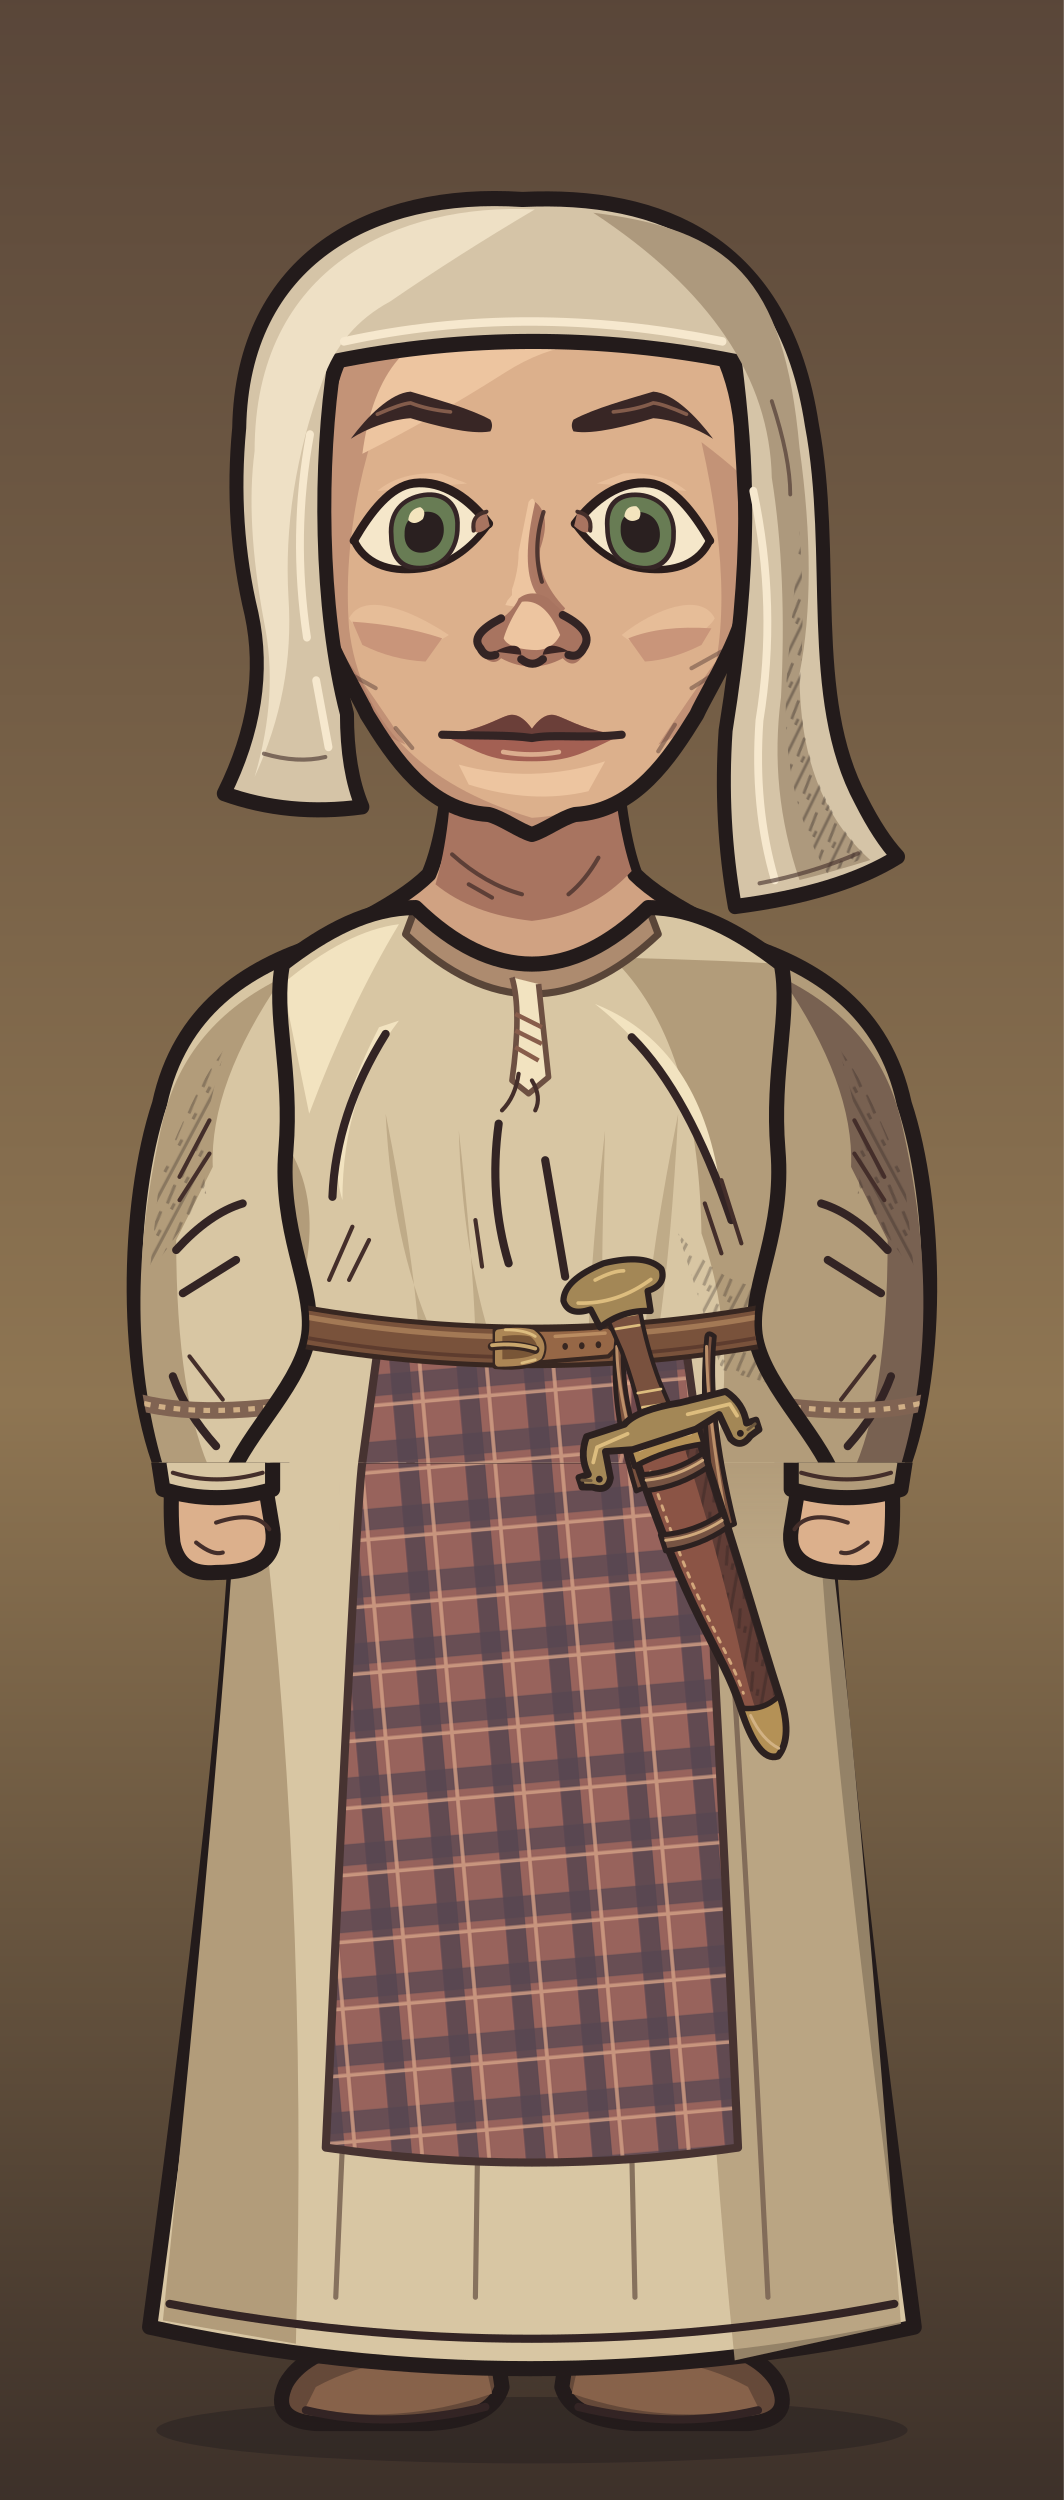
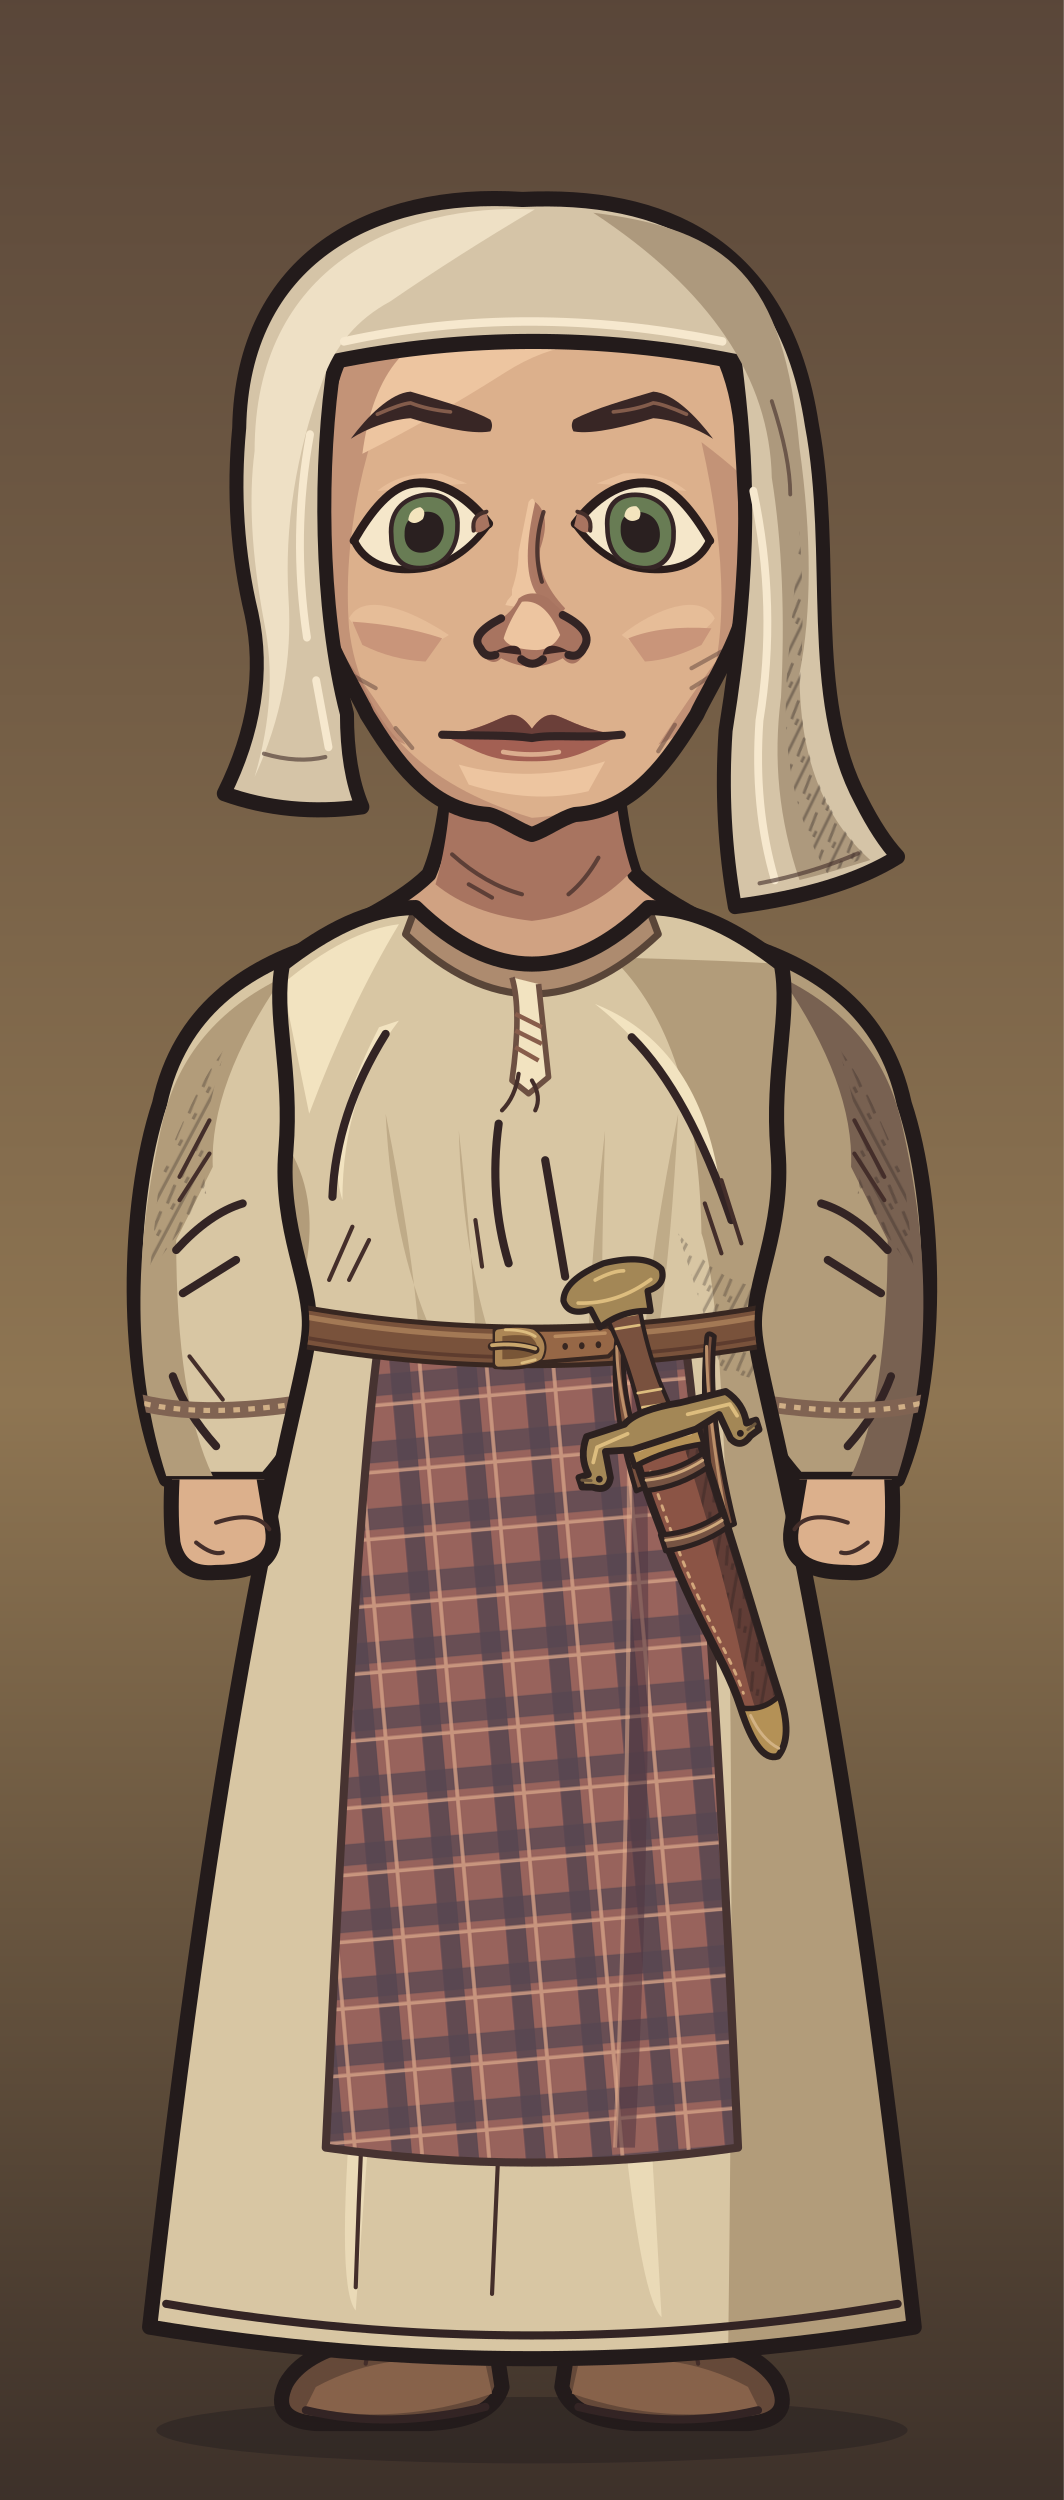
<svg xmlns="http://www.w3.org/2000/svg" xmlns:xlink="http://www.w3.org/1999/xlink" aria-labelledby="title" width="320" height="752" viewBox="0 0 320 752" role="img" data-belt="leather">
  <defs>
    <style>
      .edge {stroke:#231b1b;stroke-width:4.55;stroke-linecap:round;stroke-linejoin:round}
      .seam {fill:none;stroke:#332424;stroke-width:2.45;stroke-linecap:round;stroke-linejoin:round}
      .etch {fill:none;stroke:#442e2a;stroke-width:1.25;stroke-linecap:round}
      .hair-line {fill:none;stroke:#967661;stroke-width:1.45;stroke-linecap:round}
      .white {fill:#f5e7ca;stroke:#2a1d1c;stroke-width:2.65;stroke-linejoin:round}
      .label {fill:#efdfc1;font:600 20px Georgia,serif}
      .muted {fill:#b8aa96;font:13px 'Segoe UI',sans-serif}
      .section {fill:#dcbb8e;font:600 14px 'Segoe UI',sans-serif}
    </style>
    <linearGradient id="umber" x2="0" y2="1" gradientUnits="objectBoundingBox">
      <stop stop-color="#594639" />
      <stop offset=".56" stop-color="#8e7552" />
      <stop offset="1" stop-color="#3c3029" />
    </linearGradient>
    <linearGradient id="ash" x2="0" y2="1" gradientUnits="objectBoundingBox">
      <stop stop-color="#3b423d" />
      <stop offset=".56" stop-color="#7a7d67" />
      <stop offset="1" stop-color="#242b28" />
    </linearGradient>
    <linearGradient id="rose" x2="0" y2="1" gradientUnits="objectBoundingBox">
      <stop stop-color="#51404a" />
      <stop offset=".56" stop-color="#8a6972" />
      <stop offset="1" stop-color="#372c33" />
    </linearGradient>
    <pattern id="paper-grain" width="63" height="57" patternUnits="userSpaceOnUse">
      <path d="M1 16l2-1m21-4 5-2m16 7 6-1M12 32l3-1m16 11 4-1m20-14 4 1M4 51l5-1m41 0 9-2" fill="none" stroke="#231a1b" stroke-width=".85" opacity=".19" />
      <path d="M4 5l9-1m29 2 2-1M1 40l4-1m12 9 1-1m21-23 4-1m9 12 5-2" fill="none" stroke="#f0dbb5" stroke-width=".85" opacity=".23" />
      <path d="M16 19h.6m13-3h.7m28 6h.7m-39 15h.6m23 4h.6m-12 11h.7m29-39h.7" fill="none" stroke="#21191a" stroke-width="1.2" opacity=".28" stroke-linecap="round" />
    </pattern>
    <pattern id="ink-lines" width="7" height="9" patternUnits="userSpaceOnUse" patternTransform="rotate(28)">
      <path d="M1 -2V10m2.8-8 .6 6m1.9-1v5" stroke="#271d1d" stroke-width=".95" fill="none" opacity=".65" />
    </pattern>
    <radialGradient id="vignette" cx=".5" cy=".39" r=".72">
      <stop offset=".47" stop-color="#20191c" stop-opacity="0" />
      <stop offset="1" stop-color="#20191c" stop-opacity=".48" />
    </radialGradient>
    <g id="firs" fill="currentColor">
      <path d="M10 439Q15 379 12 300L9 220 15 146 15 54 19 80 21 147 28 230 25 326 29 439Z" />
      <path d="M17 169Q27 174 45 174L57 169 49 179 27 187 17 185                M18 194Q29 196 52 192L63 183 56 194 26 205 16 207                M15 225Q46 230 67 218L77 206 71 223 42 238 18 241                M17 252Q48 255 78 245L91 230 84 249 52 266 20 269                M14 282Q40 281 71 278L88 261 84 281 57 291 19 298                M19 312Q43 316 69 310L88 299 84 310 58 322 22 325" />
      <path d="M6 312 0 315V284L11 285M0 266 13 270V250L0 249M0 220 15 221 15 206 0 202                M0 180 16 181V167L0 165M0 141 15 150V138L0 133M0 112 17 127V118L0 104" />
      <path d="M64 440Q55 380 58 324L59 258 63 217 68 222 65 266 68 328 76 440Z                M63 291Q78 294 89 282L100 267 96 283 81 301 62 307                M63 323Q80 323 106 304L98 321 68 339                M63 316Q44 306 37 293L41 307 64 329Z" />
    </g>
    <g id="brambles" fill="none" stroke="currentColor" stroke-linecap="round" stroke-linejoin="round">
      <path stroke-width="3.8" d="M9 440Q13 401 21 380T26 333m-8 57Q39 375 43 352m-28 46Q6 377 0 376M41 440Q41 402 63 385m-20 44q26-6 39-30" />
      <path stroke-width="2" d="M23 364l14-13m-12 4-7-15m20 29 17-4m-15-1 1-11m13 49 2-17m2 14 18-5m-34 32q-12-10-17-10" />
    </g>
    <g id="night-scratches" fill="none" stroke="currentColor" stroke-width="1.2" stroke-linecap="round">
      <path d="M16 113q32-11 54-8m-30 9 16-3m184-40q19-4 44 1m-11 7 19 4                M24 335q33-3 68-16m-44 16 26-4m164-9q31 5 60-3m-39 8 38-3                M27 391q22-6 52-5m168 14q28-8 57-8m-40 11 24-4                M55 178l18-6m177 36 17 3m-12-4 17-1" />
    </g>
    <g id="shirt-setting">
      <rect width="320" height="440" fill="url(#umber)" />
      <path d="M50 217q24 8 64 1l-15 7-56 6m176-90q39-13 70-5l-26 4 28 2-64 6" fill="#856c54" opacity=".5" />
      <use xlink:href="#firs" style="color:#342827" opacity=".52" transform="translate(-26 8)" />
      <use xlink:href="#firs" style="color:#413128" opacity=".58" transform="translate(340 101) scale(-1 .81)" />
      <use xlink:href="#night-scratches" style="color:#dfbb87" opacity=".28" />
      <use xlink:href="#brambles" style="color:#291f22" opacity=".71" />
      <rect width="320" height="440" fill="url(#vignette)" />
      <rect width="320" height="440" fill="url(#paper-grain)" />
    </g>
    <g id="armor-setting">
      <rect width="320" height="440" fill="url(#ash)" />
      <path d="M42 173q49-4 68 3l-43 6 25 3-49 4m151 35q47 10 104-6l-26 14-62 8Z" fill="#707764" opacity=".48" />
      <use xlink:href="#firs" style="color:#27312c" opacity=".64" transform="translate(-36 30)" />
      <use xlink:href="#firs" style="color:#303833" opacity=".75" transform="translate(324 45) scale(-.86 1.03)" />
      <use xlink:href="#brambles" style="color:#252a27" opacity=".62" transform="translate(319 10) scale(-1 1)" />
      <use xlink:href="#night-scratches" style="color:#d8d8a9" opacity=".28" transform="translate(-2 21)" />
      <rect width="320" height="440" fill="url(#vignette)" />
      <rect width="320" height="440" fill="url(#paper-grain)" />
    </g>
    <g id="woman-setting">
      <rect width="320" height="440" fill="url(#rose)" />
      <path d="M44 235q40-4 76-1l-20 6-36 2 19 3-44 5m183-50q35 3 60-3l-24 9-31 2" fill="#775d65" opacity=".6" />
      <use xlink:href="#firs" style="color:#3b2b34" opacity=".58" transform="translate(-20 84) scale(.86 .91)" />
      <use xlink:href="#firs" style="color:#3d2e39" opacity=".68" transform="translate(327 54) scale(-.85 .98)" />
      <path d="M300 440q-2-82-6-173l-9-103 7-35 12 42 9 98 7 171Z                M294 195q-10-18-25-24l-15-1 13-4 11 2 18 15                M285 162q-13-22-34-27l-7 4 7-11 17 4 20 17                M303 242q-18-23-36-27l-13 3 15-9 11 2 21 15" fill="#3a2b33" opacity=".64" />
      <use xlink:href="#brambles" style="color:#2d2229" opacity=".8" transform="translate(12 6)" />
      <use xlink:href="#night-scratches" style="color:#e1b8a8" opacity=".28" transform="translate(0 7)" />
      <rect width="320" height="440" fill="url(#vignette)" />
      <rect width="320" height="440" fill="url(#paper-grain)" />
    </g>
    <pattern id="mail-rings" width="14" height="13" patternUnits="userSpaceOnUse" patternTransform="rotate(-7)">
      <path d="M-1 2q3-3 6 0 1 3-2 5Q0 8-1 5M6 2q3-3 6 0 1 3-2 5Q7 8 6 5M3 8q3-3 6 0 1 3-2 5-3 1-4-2M10 8q3-3 6 0" fill="none" stroke="#2d2c28" stroke-width="1.6" stroke-linecap="round" />
      <path d="M-.5 4q1.5-2 3-1m5 1q1.4-2 3-1M4 10q1.5-2 3-1m4 1q1.4-2 3-1" fill="none" stroke="#9a9b87" stroke-width="1.12" opacity=".78" stroke-linecap="round" />
    </pattern>
    <pattern id="armor-plates" width="47" height="24" patternUnits="userSpaceOnUse" patternTransform="translate(4 4) rotate(2)">
      <path d="M1 0l21 .7 1 18-3 3-17-1-1-4Zm24 1 19-1 2 15-3 7-19-2Z" fill="#85867a" stroke="#352e2a" stroke-width="1.75" stroke-linejoin="round" />
      <path d="M2 2l18 .2-.2 4L5 7 4 17Zm24 0 16-1 1 4-14 2-3 10Z" fill="#a9a58d" />
      <path d="M19 4l4 14-3 3-16-1 13-4Zm22 2 4 10-2 5-17-1 13-4Z" fill="#62655f" />
      <path d="M7 7l1-.5m6 12 3-2m16-7 5-1m-7 5 4-2" fill="none" stroke="#d0c0a0" stroke-width=".9" opacity=".76" />
      <path d="M6 12q2-2 2.7 1-1 2.2-2.7.5Zm12 1q1.8-2 2.4.6-1 2.6-2.5.8Zm11 1q1-2.2 2.8-1-.2 2.9-2.8 2.1Zm12-2q2.2-1.4 2.3.8-1 2.3-2.3.5Z" fill="#3c342d" />
    </pattern>
    <clipPath id="portrait-frame">
-       <rect width="320" height="440" />
+       <rect width="320" height="752" />
    </clipPath>
    <clipPath id="wardrobe-torso-mask">
-       <path d="M125 273 C111 273 98 280 85 290 C82 305 88 322 86 346 C84 370 94 386 93 400 C92 415 74 431 69 445 H251 C246 431 228 415 227 400 C226 386 236 370 234 346 C232 322 238 305 235 290 C222 280 209 273 195 273 Q160 307 125 273Z" />
+       <path d="M125 273 C111 273 98 280 85 290 C82 305 88 322 86 346 C84 370 94 386 93 400 C92 418 70 476 45 700 Q160 719 275 700 C250 476 228 418 227 400 C226 386 236 370 234 346 C232 322 238 305 235 290 C222 280 209 273 195 273 Q160 307 125 273Z" />
    </clipPath>
    <clipPath id="wardrobe-sleeve-mask">
      <path d="M96 284 C74 291 54 304 48 332 C38 362 37 415 50 445 H80 Q114 406 114 336Z" />
    </clipPath>
    <clipPath id="face-shape-clip">
      <path d="M 160 73 C 191 73 219 90 223 128 C 224 143 225 164 225 177 C 225 189 213.19 207 209.55 215 C 201.55 228 191 244 173 245 C 169 246 163.6 250 160 251 C 156.4 250 151 246 147 245 C 129 244 118.45 228 110.45 215 C 106.81 207 95 189 95 177 C 95 164 96 143 97 128 C 101 90 129 73 160 73 Z" />
    </clipPath>
    <clipPath id="face-features-eye-left">
      <path d="M-21 0 C-16 -8 -10 -15 -3 -15 C6 -15 14 -8 19.5 0 C14 7 7 11 -1 11 C-11 11 -18 7 -21 0Z" />
    </clipPath>
    <clipPath id="face-features-eye-right">
      <path d="M-21 0 C-16 -8 -10 -15 -3 -15 C6 -15 14 -8 19.5 0 C14 7 7 11 -1 11 C-11 11 -18 7 -21 0Z" />
    </clipPath>
    <clipPath id="face-features-nose-bridge">
      <path d="M154 144H167V179L172 185V187H149V185L154 179Z" />
    </clipPath>
    <clipPath id="full-costume-hands-clip">
-       <rect x="0" y="440" width="320" height="312" />
-     </clipPath>
-     <clipPath id="full-costume-join-outline">
-       <path d="M72 435 Q72 500 45 700 Q159 725 275 700 Q248 495 248 435Z M102 436H218V469H102Z" clip-rule="evenodd" />
-     </clipPath>
-     <linearGradient id="full-costume-join-fade" x1="0" y1="0" x2="0" y2="1">
-       <stop offset="0" stop-color="#fff" />
-       <stop offset="1" stop-color="#000" />
-     </linearGradient>
-     <mask id="full-costume-join-mask" maskUnits="userSpaceOnUse" x="0" y="440" width="320" height="26">
-       <rect x="0" y="440" width="320" height="26" fill="url(#full-costume-join-fade)" />
-     </mask>
+       <rect x="0" y="445" width="320" height="307" />
+     </clipPath>
  </defs>
  <g data-part="full-costume">
    <rect width="320" height="752" fill="url(#umber)" />
    <ellipse cx="160" cy="731" rx="113" ry="10" fill="#261f20" opacity=".5" />
    <g>
      <g transform="translate(9 0)">
        <path d="M99 689Q119 683 138 691L142 718Q139 728 120 729H86Q72 728 77 717Q82 708 99 704Z" fill="#654939" class="edge" />
        <path d="M86 718Q108 706 137 711L139 720Q110 730 83 724Z" fill="#87624a" />
        <path d="M101 711L103 700Q115 704 136 707" class="etch" />
        <path d="M83 725Q108 731 137 724" class="seam" />
      </g>
    </g>
    <g transform="translate(320 0) scale(-1 1)">
      <g transform="translate(9 0)">
        <path d="M99 689Q119 683 138 691L142 718Q139 728 120 729H86Q72 728 77 717Q82 708 99 704Z" fill="#654939" class="edge" />
        <path d="M86 718Q108 706 137 711L139 720Q110 730 83 724Z" fill="#87624a" />
        <path d="M101 711L103 700Q115 704 136 707" class="etch" />
        <path d="M83 725Q108 731 137 724" class="seam" />
      </g>
    </g>
-     <path d="M72 435 Q72 500 45 700 Q159 725 275 700 Q248 495 248 435Z" fill="#d8c6a3" class="edge" />
-     <path d="M77 437 Q93 562 89 705 L49 698 Q67 522 72 437Z" fill="#b29c7a" />
-     <path d="M208 439Q208 582 221 710 L271 699 Q256 499 246 437Z" fill="#b29c7a" opacity=".79" />
-     <path d="M113 447 Q107 550 101 691" fill="none" stroke="#786151" stroke-width="1.55" stroke-linecap="round" opacity=".85" />
-     <path d="M147 447 Q145 550 143 691" fill="none" stroke="#786151" stroke-width="1.55" stroke-linecap="round" opacity=".85" />
-     <path d="M185 447 Q188 550 191 691" fill="none" stroke="#786151" stroke-width="1.55" stroke-linecap="round" opacity=".85" />
-     <path d="M217 447 Q224 550 231 691" fill="none" stroke="#786151" stroke-width="1.55" stroke-linecap="round" opacity=".85" />
-     <path d="M51 693Q160 714 269 693" class="seam" />
-     <g clip-path="url(#full-costume-join-outline)" mask="url(#full-costume-join-mask)">
-       <use transform="matrix(1 0 0 -4 0 2200)" xlink:href="#full-costume-upper" />
-     </g>
-     <path d="M109.091 439H210.909 Q213 452 222 646 Q160 655 98 646 Q107 452 109.091 439Z" fill="url(#wardrobe-nw-checked-waist-panel-weave)" stroke="#473331" stroke-width="2.45" stroke-linejoin="round" />
  </g>
-   <g clip-path="url(#portrait-frame)" id="full-costume-upper">
+   <g clip-path="url(#portrait-frame)">
    <g data-part="neck">
      <g id="face-shape-neck">
        <path d="M 136 219 Q 135 249 129 263 Q 122 270 106 278 L 123 301 197 301 214 278 Q 198 270 191 263 Q 186 250 184 219 Z" fill="#d0a282" class="edge" />
        <path d="M 136 224 184 224 Q 185 247 190 262 Q 178 275 160 277 Q 142 275 131 266 Q 136 249 136 224 Z" fill="#a87460" />
        <path d="M 136 257 q 10 9 21 12 m -16 -3 7 4 m 32 -12 q -4 7 -9 11" class="etch" opacity=".75" />
      </g>
    </g>
    <g id="wardrobe-outfit-nw_nov_womens_rubakha" data-outfit="nw_nov_womens_rubakha">
      <path d="M96 284 C74 291 54 304 48 332 C38 362 37 415 50 445 H80 Q114 406 114 336Z" fill="#d8c6a3" class="edge" />
      <g data-part="sleeve-left" clip-path="url(#wardrobe-sleeve-mask)">
        <path d="M49 337 Q56 308 85 294 Q63 326 64 351 L53 373 Q53 421 64 444 H50 Q35 397 49 337Z" fill="#b29c7a" />
        <path d="M48 354 Q59 326 68 315 Q59 342 62 359 L45 383Z" fill="url(#ink-lines)" opacity=".44" />
        <path d="M53 376 q10 -11 20 -14 m-18 27 16 -10 M52 414 q4 11 13 21" class="seam" />
        <path d="M54 354 l9 -17 m-9 24 9 -14 m-6 61 10 13" class="etch" />
        <path d="M39 421 Q61 428 103 420" fill="none" stroke="#806352" stroke-width="5" />
        <path d="M39 421 Q61 428 103 420" fill="none" stroke="#d0af86" stroke-width="1.55" stroke-dasharray="2 2.5" />
      </g>
      <g transform="translate(320 0) scale(-1 1)">
        <path d="M96 284 C74 291 54 304 48 332 C38 362 37 415 50 445 H80 Q114 406 114 336Z" fill="#b29c7a" class="edge" />
        <g data-part="sleeve-right" clip-path="url(#wardrobe-sleeve-mask)">
          <path d="M49 337 Q56 308 85 294 Q63 326 64 351 L53 373 Q53 421 64 444 H50 Q35 397 49 337Z" fill="#786151" />
          <path d="M48 354 Q59 326 68 315 Q59 342 62 359 L45 383Z" fill="url(#ink-lines)" opacity=".44" />
          <path d="M53 376 q10 -11 20 -14 m-18 27 16 -10 M52 414 q4 11 13 21" class="seam" />
          <path d="M54 354 l9 -17 m-9 24 9 -14 m-6 61 10 13" class="etch" />
          <path d="M39 421 Q61 428 103 420" fill="none" stroke="#806352" stroke-width="5" />
          <path d="M39 421 Q61 428 103 420" fill="none" stroke="#d0af86" stroke-width="1.55" stroke-dasharray="2 2.5" />
        </g>
      </g>
-       <path d="M125 273 C111 273 98 280 85 290 C82 305 88 322 86 346 C84 370 94 386 93 400 C92 415 74 431 69 445 H251 C246 431 228 415 227 400 C226 386 236 370 234 346 C232 322 238 305 235 290 C222 280 209 273 195 273 Q160 307 125 273Z" fill="#d8c6a3" />
+       <path d="M125 273 C111 273 98 280 85 290 C82 305 88 322 86 346 C84 370 94 386 93 400 C92 418 70 476 45 700 Q160 719 275 700 C250 476 228 418 227 400 C226 386 236 370 234 346 C232 322 238 305 235 290 C222 280 209 273 195 273 Q160 307 125 273Z" fill="#d8c6a3" />
      <g data-part="torso" clip-path="url(#wardrobe-torso-mask)">
        <path d="M85 296 Q104 280 120 278 Q105 303 93 335Z" fill="#f2e3c0" />
-         <path d="M184 288 Q222 289 235 290 L252 444 H214 Q223 405 211 371 Q210 313 184 288Z" fill="#b29c7a" />
+         <path d="M184 288 Q222 289 235 290 L280 710 H219 Q223 405 211 371 Q210 313 184 288Z" fill="#b29c7a" />
        <path d="M86 344 Q96 359 92 381 L77 402 L69 359Z" fill="#b29c7a" />
        <path d="M204 371 Q220 390 232 386 L231 416 L217 412Z" fill="url(#ink-lines)" opacity=".42" />
        <path d="M120 307 Q103 329 103 361 Q97 342 114 309Z M179 302 Q209 314 216 353 Q203 321 179 302Z" fill="#f2e3c0" />
-         <path d="M133 409 Q124 426 123 444 H113 Q119 423 133 409Z M174 412 Q184 426 192 445 H177Z" fill="#f2e3c0" />
-         <path d="M116 311 Q101 335 100 360 M190 312 Q207 329 220 367 M150 338 q-3 22 3 42 m11 -31 6 35 M129 421 l-7 24 m60 -28 8 27" class="seam" />
+         <path d="M133 412Q124 460 107 695Q94 680 133 412Z M174 418Q185 444 199 697Q185 684 174 418Z" fill="#f2e3c0" opacity=".68" />
+         <path d="M134 423Q114 480 107 688 M158 447Q157 490 148 690" class="etch" />
+         <path d="M50 693Q160 712 270 693" class="seam" />
+         <path d="M116 311 Q101 335 100 360 M190 312 Q207 329 220 367 M150 338 q-3 22 3 42 m11 -31 6 35 M184 420q5 12 6 24" class="seam" />
        <path d="M106 369 l-7 16 m12 -12 -6 12 M217 355 l6 19 m-11 -12 5 15 M143 367 l2 14 m65 44 4 13" class="etch" />
        <path d="M125 273 Q160 307 195 273 l3 8 Q160 317 122 281Z" fill="#ad8b6f" stroke="#594538" stroke-width="2.15" stroke-linejoin="round" />
        <path d="M154 294Q157 304 154 325l5 4 6-5-3-28" fill="#f2e3c0" stroke="#6d5042" stroke-width="1.7" stroke-linejoin="round" />
        <path d="M155 305l8 4m-8 1 8 4m-8 1 7 4" fill="none" stroke="#885d4b" stroke-width="1.35" />
        <path d="M156 323Q155 330 151 334 M160 325Q163 330 161 334" class="etch" />
        <path d="M116 335 Q124 375 126 401 L130 401 Q118 374 116 335Z" fill="#b29c7a" opacity="0.66" />
        <path d="M138 340 Q142 375 143 401 L147 401 Q139 374 138 340Z" fill="#b29c7a" opacity="0.66" />
        <path d="M182 340 Q178 375 177 401 L181 401 Q181 374 182 340Z" fill="#b29c7a" opacity="0.66" />
        <path d="M204 335 Q196 375 194 401 L198 401 Q202 374 204 335Z" fill="#b29c7a" opacity="0.66" />
        <g data-part="checked-waist-panel">
          <defs>
            <pattern id="wardrobe-nw-checked-waist-panel-weave" width="20" height="20" patternUnits="userSpaceOnUse" patternTransform="rotate(-5)">
              <rect width="20" height="20" fill="#98635c" />
              <path d="M4 0V20" fill="none" stroke="#564550" stroke-width="6" opacity="0.84" />
              <path d="M0 5H20" fill="none" stroke="#564550" stroke-width="6.5" opacity="0.72" />
              <path d="M10 0V20 M0 11H20" fill="none" stroke="#d5a186" stroke-width="1.1" opacity="0.78" />
            </pattern>
          </defs>
-           <path d="M114 403 Q160 413 206 403 L212 447 H108Z" fill="url(#wardrobe-nw-checked-waist-panel-weave)" stroke="#473331" stroke-width="2.45" stroke-linejoin="round" />
-           <path d="M190 411Q191 429 185 446h6Q197 430 194 410Z" fill="#4f3540" opacity="0.54" />
-           <path d="M189 415Q190 430 185 446" fill="none" stroke="#e0ab8c" stroke-width="1.2" opacity="0.53" />
-         </g>
-       </g>
-       <path d="M125 273 C111 273 98 280 85 290 C82 305 88 322 86 346 C84 370 94 386 93 400 C92 415 74 431 69 445 H251 C246 431 228 415 227 400 C226 386 236 370 234 346 C232 322 238 305 235 290 C222 280 209 273 195 273 Q160 307 125 273Z" fill="none" class="edge" />
+           <path d="M114 403 Q160 413 206 403 Q213 452 222 646 Q160 655 98 646 Q107 452 114 403Z" fill="url(#wardrobe-nw-checked-waist-panel-weave)" stroke="#473331" stroke-width="2.45" stroke-linejoin="round" />
+           <path d="M190 411Q191 529 185 646h6Q197 530 194 410Z" fill="#4f3540" opacity="0.54" />
+           <path d="M189 415Q190 530 185 646" fill="none" stroke="#e0ab8c" stroke-width="1.2" opacity="0.53" />
+         </g>
+       </g>
+       <path d="M125 273 C111 273 98 280 85 290 C82 305 88 322 86 346 C84 370 94 386 93 400 C92 418 70 476 45 700 Q160 719 275 700 C250 476 228 418 227 400 C226 386 236 370 234 346 C232 322 238 305 235 290 C222 280 209 273 195 273 Q160 307 125 273Z" fill="none" class="edge" />
    </g>
    <g id="face-shape">
      <path d="M 160 73 C 191 73 219 90 223 128 C 224 143 225 164 225 177 C 225 189 213.19 207 209.55 215 C 201.55 228 191 244 173 245 C 169 246 163.6 250 160 251 C 156.4 250 151 246 147 245 C 129 244 118.45 228 110.45 215 C 106.81 207 95 189 95 177 C 95 164 96 143 97 128 C 101 90 129 73 160 73 Z" fill="#dcb08c" />
      <g clip-path="url(#face-shape-clip)">
        <path d="M 70 141 Q 104 91 123 103 Q 102 148 105 189 Q 110 231 160 246 Q 192 244 211 214 Q 223 186 211 133 Q 235 151 250 174 L 250 265 70 265 Z" fill="#c39377" />
        <path d="M 109 136.5 Q 114 99 142 98 Q 173 89 195 107 Q 174 98 152 112 Q 130 126 109 136.5 Z" fill="#edc5a0" />
        <g transform="translate(160 0) scale(-1 1)">
          <path d="M 25 191 C 37 183 51 178 55 186 C 51 193 34 197.667 25 191 Z" fill="#edc5a0" opacity=".605" />
          <path d="M 27 192 Q 39 188 54 187 L 51 194 Q 42 198.5 32 199 Z" fill="#c9957a" />
          <path d="M 56 198 Q 48 209 38 224 Q 52 218 62 202 Z" fill="#a87460" opacity=".51" />
        </g>
        <g transform="translate(160 0) scale(1 1)">
          <path d="M 27 191 C 37 183 51 178 55 186 C 51 193 34 197.667 27 191 Z" fill="#edc5a0" opacity=".605" />
          <path d="M 29 192 Q 39 188 54 189 L 51 194 Q 42 198.5 34 199 Z" fill="#c9957a" />
          <path d="M 56 198 Q 48 209 38 224 Q 52 218 62 202 Z" fill="#a87460" opacity=".51" />
        </g>
        <path d="M 92 183 Q 99 211 120 232 L 132 247 119 248 Q 98 234 85 212 Z M 229 184 Q 224 217 203 241 L 193 250 209 247 Q 230 233 240 211 Z" fill="url(#ink-lines)" opacity=".42" />
        <path d="M 138 230 Q 160 236 182 229 L 177 238 Q 160 242 141 236 Z" fill="#edc5a0" />
        <path d="M 104 202 l 9 5 m -8 1 6 4 m 97 -11 9 -5 m -9 11 8 -5 m -97 17 5 6 m 74 1 5 -8" class="etch" opacity=".42" />
      </g>
      <path d="M 160 73 C 191 73 219 90 223 128 C 224 143 225 164 225 177 C 225 189 213.19 207 209.55 215 C 201.55 228 191 244 173 245 C 169 246 163.6 250 160 251 C 156.4 250 151 246 147 245 C 129 244 118.45 228 110.45 215 C 106.81 207 95 189 95 177 C 95 164 96 143 97 128 C 101 90 129 73 160 73 Z" fill="none" class="edge" />
    </g>
    <g clip-path="url(#face-shape-clip)">
      <g data-part="eyes">
        <g transform="matrix(1 -0.12 0 1 127.5 160)">
          <path d="M-14 -14 Q-7 -19 5 -17 L13 -13" fill="#edc5a0" opacity=".65" />
          <path d="M-21 0 C-16 -8 -10 -15 -3 -15 C6 -15 14 -8 19.5 0 C14 7 7 11 -1 11 C-11 11 -18 7 -21 0Z" class="white" style="stroke-width:2.15" />
          <g clip-path="url(#face-features-eye-left)">
            <g transform="translate(0 0) scale(1 1)">
              <path d="M-9.8 0 C-10.4 -7 -6.6 -10.9 0 -11.1 C6.1 -11.2 10.5 -7 10.1 -.3 C10.2 5.9 6.4 11 0 10.8 C-6.1 10.7 -9.7 7.2 -9.8 0Z" fill="#687c54" stroke="#352526" stroke-width="1.4" />
              <path d="M-5.8 -.2C-5.9-3.8-3.5-6 .1-6 3.8-6 6-3.6 6 .1 6 3.9 3.3 6.3-.2 6.2-3.9 6.1-6 3.3-5.8-.2Z" fill="#2a2020" />
              <path d="M-4.7-4.1Q-4.4-7.4-1.1-7.6 .9-6.3-.3-3.9-2.9-2-4.7-4.1Z" fill="#f3e4bd" />
            </g>
          </g>
          <path d="M-21 0 C-16 -8 -10 -15 -3 -15 C6 -15 14 -8 19.5 0" fill="none" stroke="#2a1d1c" stroke-width="2.65" stroke-linecap="round" />
          <path d="M18.8 -3.8 Q14.2 -3.4 15 1.4 Q16.5 3.2 19.8 .6Z" fill="#a87460" />
          <path d="M18.8 -3.8 Q14.2 -3.4 15 1.4" class="etch" />
        </g>
        <g transform="matrix(-1 -0.12 0 1 192.5 160)">
          <path d="M-14 -14 Q-7 -19 5 -17 L13 -13" fill="#edc5a0" opacity=".65" />
          <path d="M-21 0 C-16 -8 -10 -15 -3 -15 C6 -15 14 -8 19.5 0 C14 7 7 11 -1 11 C-11 11 -18 7 -21 0Z" class="white" style="stroke-width:2.15" />
          <g clip-path="url(#face-features-eye-right)">
            <g transform="translate(0 0) scale(-1 1)">
              <path d="M-9.8 0 C-10.4 -7 -6.6 -10.9 0 -11.1 C6.1 -11.2 10.5 -7 10.1 -.3 C10.2 5.9 6.4 11 0 10.8 C-6.1 10.7 -9.7 7.2 -9.8 0Z" fill="#687c54" stroke="#352526" stroke-width="1.4" />
              <path d="M-5.8 -.2C-5.9-3.8-3.5-6 .1-6 3.8-6 6-3.6 6 .1 6 3.9 3.3 6.3-.2 6.2-3.9 6.1-6 3.3-5.8-.2Z" fill="#2a2020" />
              <path d="M-4.7-4.1Q-4.4-7.4-1.1-7.6 .9-6.3-.3-3.9-2.9-2-4.7-4.1Z" fill="#f3e4bd" />
            </g>
          </g>
          <path d="M-21 0 C-16 -8 -10 -15 -3 -15 C6 -15 14 -8 19.5 0" fill="none" stroke="#2a1d1c" stroke-width="2.65" stroke-linecap="round" />
          <path d="M18.8 -3.8 Q14.2 -3.4 15 1.4 Q16.5 3.2 19.8 .6Z" fill="#a87460" />
          <path d="M18.8 -3.8 Q14.2 -3.4 15 1.4" class="etch" />
        </g>
      </g>
      <g data-part="brows">
        <g transform="matrix(1 0 0 1 127.5 129)">
          <path d="M-22 3 C-17 -3.76 -10 -10.8 -4 -11.2 C3 -9.1 14 -6.1 20 -2.76 Q21 -1 20 0.76 C14 1.9 3 -1.1 -4 -3.2 C-10 -2.8 -17 -0.24 -22 3Z" fill="#382625" />
          <path d="M-14 -4.4 Q-7 -7.5 -4 -7.8 Q1 -5.8 8 -5.1" fill="none" stroke="#835c4b" stroke-width="1.1" stroke-linecap="round" />
        </g>
        <g transform="matrix(-1 0 0 1 192.5 129)">
          <path d="M-22 3 C-17 -3.76 -10 -10.8 -4 -11.2 C3 -9.1 14 -6.1 20 -2.76 Q21 -1 20 0.76 C14 1.9 3 -1.1 -4 -3.2 C-10 -2.8 -17 -0.24 -22 3Z" fill="#382625" />
          <path d="M-14 -4.4 Q-7 -7.5 -4 -7.8 Q1 -5.8 8 -5.1" fill="none" stroke="#835c4b" stroke-width="1.1" stroke-linecap="round" />
        </g>
      </g>
      <g data-part="nose">
        <g clip-path="url(#face-features-nose-bridge)">
          <path d="M159 151 Q161 148 161 154 Q157 169 162 177 L158 183 152 182 Q156 174 156 166Z" fill="#edc5a0" />
          <path d="M161 151 Q166 155 162.5 165 Q161.5 174 170 183 L167 187 161 178 Q156.5 170 161 151Z" fill="#a87460" opacity=".93" />
          <path d="M163.5 154 Q160 165 163 175" class="etch" opacity=".9" />
        </g>
        <path d="M156 180 Q160 177 165 180 C167 182 169.28 184 174 188 Q178 192 176 196 Q173 202 169.28 198 Q160 203 150.72 198 Q148 201 144 196 Q142 192 146 189 Q154 185 156 180Z" fill="#a87460" />
        <path d="M157 181 Q164 180 168.5 191 Q165.95 196 160 195.5 Q152.775 195 151.5 192 Q153 187 157 181Z" fill="#edc5a0" />
        <path d="M150.72 186 Q141 191 144.5 195 Q146 198 149 197 M169.28 185 Q179 190 175.5 195 Q174 198 171 197" class="seam" />
        <path d="M148.8 196 q8 -4 8 1 q-8 -1 -8 -1Z M163.2 197 q1 -5 8 -1 q-2 0 -8 1Z" fill="#3b2524" />
        <path d="M156.8 198.3 Q160.25 201 163.3 198.3" class="seam" />
      </g>
      <g data-part="mouth">
        <path d="M133 221 C145.15 220 151 215 154 215 Q157 215 160 219.2 Q163 215 166 215 C169 215 174.85 220 187 221 C174.85 227 171 229 160 229 C148 229 145.15 227 133 221Z" fill="#a36053" />
        <path d="M133 221 C145.15 220 151 215 154 215 Q157 215 160 219.2 Q163 215 166 215 C169 215 174.85 220 187 221 C174.85 222.25 167 220.7 160 222 C153 221 145.15 221.4 133 221Z" fill="#56322f" opacity=".72" />
        <path d="M133 221 C145.15 221.4 153 221 160 222 C167 220.7 174.85 222.25 187 221" class="seam" />
        <path d="M151.36 226.2 Q160 227.7 168.1 226.2" fill="none" stroke="#edc5a0" stroke-width="1.4" stroke-linecap="round" opacity=".76" />
      </g>
    </g>
    <g id="headgear-nw_nov_plain_veil">
      <g transform="matrix(0.926 0 0 1 11.765 -4.3)">
        <path d="M65 133 C66 82.3 108 61.3 157 64.3 C202 62.3 242 77.3 251 132 C259 171 249 214 267 245 Q273 256 279 262 Q260 273 226 277 Q221 251 223 224 C232 172 230 143 226 113 Q160 101 96 113 C91 143 91 187 100 219 Q100 236 105 247 Q81 250 60 243 Q75 215 69 189 Q62 162 65 133 Z" fill="#d5c4a7" class="edge" />
        <path d="M70 140 C70 84.3 117 65.3 161 67.3 Q136 81 114 95 Q98 103 92 119 Q79 152 81 184 Q83 212 70 238 Q78 213 73 191 Q67 161 70 140 Z" fill="#eee0c5" />
        <path d="M180 68.3 C224 73.3 242 87.3 247 139 Q253 179 247 207 Q247 244 270 263 Q256 267 247 269 Q237 242 241 214 Q243 177 238 148 Q237 103 180 68.3 Z" fill="#ad997d" />
        <path d="M247 164 Q249 190 247 212 Q249 244 269 262 L256 267 Q240 242 243 206 Z" fill="url(#ink-lines)" opacity=".53" />
        <path d="M99 107 Q158 95 222 107 M88 135 Q82 165 87 196 M90 209 L94 229 M232 152 Q240 187 234 221 Q232 247 239 269" fill="none" stroke="#f6e8ce" stroke-width="2.55" stroke-linecap="round" stroke-linejoin="round" />
        <path d="M73 231 Q84 234 93 232 M234 270 Q251 267 266 261 M238 125 Q244 142 244 153" class="etch" opacity=".62" />
      </g>
    </g>
  </g>
  <g data-part="waist-accessories">
    <g data-part="belt" data-style="leather" clip-path="url(#wardrobe-torso-mask)">
      <path d="M85 398Q160 412 235 398" fill="none" stroke="#382721" stroke-width="13.1" stroke-linecap="round" stroke-linejoin="round" />
      <path d="M85 398Q160 412 235 398" fill="none" stroke="#79523b" stroke-width="10.1" stroke-linecap="round" stroke-linejoin="round" />
      <path d="M87 395.2Q160 409.2 233 395.2" fill="none" stroke="#a37955" stroke-width="1.65" stroke-linecap="round" stroke-linejoin="round" />
      <path d="M86 401.3Q160 415.3 234 401.3" fill="none" stroke="#5e3c2e" stroke-width="1.15" stroke-linecap="round" stroke-linejoin="round" />
      <path d="M160 400Q174 400 183 399l5 4-5 5-23 2Z" fill="#966746" stroke="#382721" stroke-width="1.25" stroke-linecap="round" stroke-linejoin="round" />
      <path d="M167 402l15-1" fill="none" stroke="#ba8c61" stroke-width="1.05" stroke-linecap="round" stroke-linejoin="round" />
      <ellipse cx="170" cy="405" rx="0.85" ry="1.05" fill="#382721" />
      <ellipse cx="175" cy="404.8" rx="0.85" ry="1.05" fill="#382721" />
      <ellipse cx="180" cy="404.5" rx="0.85" ry="1.05" fill="#382721" />
      <g transform="translate(156 405) scale(1)">
        <path d="M-7 -5Q-1 -6 4 -5Q9 -2 7 3Q4 7 -7 6Z" fill="#795637" stroke="#382721" stroke-width="1.65" stroke-linecap="round" stroke-linejoin="round" />
        <path d="M-6 -4Q0 -5 4 -4Q8 -1 6 3Q3 5 -6 5Z" fill="none" stroke="#ac8655" stroke-width="2.2" stroke-linecap="round" stroke-linejoin="round" />
        <path d="M-4 -5Q2 -5 5 -3M5 4l-4 1" fill="none" stroke="#ddbd80" stroke-width="0.85" stroke-linecap="round" stroke-linejoin="round" />
        <path d="M-8 0q7 -1 13 1" fill="none" stroke="#382721" stroke-width="2.55" stroke-linecap="round" stroke-linejoin="round" />
        <path d="M-8 -.35q7 -.8 13 1" fill="none" stroke="#c9a76d" stroke-width="1.15" stroke-linecap="round" stroke-linejoin="round" />
      </g>
    </g>
    <g data-part="scabbard" data-style="eur_steppe_samanid_khanjar" transform="translate(199.53 403)">
      <path d="M-14 0Q-14 -3 -11.65 -1Q-14 16.531 -3.452 43.503L-8.152 45.503Q-16.35 19.141 -14 0Z" fill="#79513e" stroke="#2c2120" stroke-width="1.45" stroke-linecap="round" stroke-linejoin="round" data-part="scabbard-hanger" />
      <path d="M-14 2Q-14 16.966 -5.802 43.503" fill="none" stroke="#bc906a" stroke-width="0.9" stroke-linecap="round" stroke-linejoin="round" />
      <path d="M13 0Q13 -3 15.35 -1Q13 21.049 21.44 55.393L16.74 57.393Q10.65 24.373 13 0Z" fill="#79513e" stroke="#2c2120" stroke-width="1.45" stroke-linecap="round" stroke-linejoin="round" data-part="scabbard-hanger" />
      <path d="M13 2Q13 21.603 19.09 55.393" fill="none" stroke="#bc906a" stroke-width="0.9" stroke-linecap="round" stroke-linejoin="round" />
      <g transform="translate(0 29) rotate(-18)">
        <path d="M-10 0Q0-2 10 0C10 54 9 66 9 85Q9 98 3 102Q-3 102 -3 85C-3 66 -10 54 -10 0Z" fill="#8b5445" stroke="#2c2120" stroke-width="2.45" stroke-linecap="round" stroke-linejoin="round" data-part="scabbard-body" />
        <path d="M9 2C9 54 8 70 8 85Q8 98 3 101L1 85C1 70 5 54 5 2Z" fill="#382828" opacity="0.51" />
        <path d="M9 2C9 54 8 70 8 85Q8 98 3 101L1 85C1 70 5 54 5 2Z" fill="url(#ink-lines)" opacity="0.48" />
        <path d="M-7 9C-7 54 -1 67 -1 81" fill="none" stroke="#d3a77b" stroke-width="0.87" stroke-linecap="round" stroke-dasharray="1.4 2.2" />
        <path d="M-3 85q6 3 12 0Q9 98 3 102Q-3 102 -3 85Z" fill="#b49156" stroke="#2c2120" stroke-width="1.65" stroke-linecap="round" stroke-linejoin="round" />
        <path d="M-1 88q1 8 5 12" fill="none" stroke="#d2b284" stroke-width="0.88" stroke-linecap="round" stroke-linejoin="round" />
        <path d="M-11 0Q0-2 11 0v6Q0 4 -11 6Z" fill="#b49156" stroke="#2c2120" stroke-width="1.7" stroke-linecap="round" stroke-linejoin="round" />
        <path d="M-8 1.8Q0 .7 8 1.8" fill="none" stroke="#debd8c" stroke-width="0.95" stroke-linecap="round" stroke-linejoin="round" />
        <g data-part="scabbard-hilt" transform="rotate(180) translate(0 24)">
          <path d="M-5-19Q0-21 5-19Q3.5-9 4 4L5 14Q0 18-5 14Q-3.5 3-4-8Z" fill="#79513e" stroke="#2c2120" stroke-width="1.28" stroke-linecap="round" stroke-linejoin="round" />
          <path d="M-3.7-15l7 1.2m-7 3.5 7 1M-3.4 10l7 1.1m-7.3 2.4 7 1" fill="none" stroke="#ddbd7e" stroke-width="0.82" stroke-linecap="round" stroke-linejoin="round" />
          <path d="M-10-25L10-25L18-23L19-31Q21-35 25-32L28-31L28-28L25-28Q26-22 22-17L10-17Q5-14-8-16L-22-17Q-26-22-25-28L-28-28L-28-31L-25-32Q-21-35-19-31L-18-23Z" fill="#a38756" stroke="#2c2120" stroke-width="2.05" stroke-linecap="round" stroke-linejoin="round" />
          <path d="M-23-25l1 4 13 1m19 0 10-1 2.5-4" fill="none" stroke="#ddbd7e" stroke-width="1.13" stroke-linecap="round" stroke-linejoin="round" />
          <path d="M24.8-30l2.6 1M-24.8-30l-2.6 1" fill="none" stroke="#6d573d" stroke-width="0.9" stroke-linecap="round" stroke-linejoin="round" />
          <circle cx="-22.3" cy="-30.35" r="1.04" fill="#2c2120" />
          <circle cx="22.3" cy="-30.35" r="1.04" fill="#2c2120" />
          <path d="M-8 13Q0 16 8 13L9 19Q16 19 16 24Q14 30 1 31Q-12 30-15 24Q-15 19-9 19Z" fill="#a38756" stroke="#2c2120" stroke-width="1.88" stroke-linecap="round" stroke-linejoin="round" />
          <path d="M-11 22Q1 18 12 22m-16 5q3 1 9 0" fill="none" stroke="#ddbd7e" stroke-width="1.1" stroke-linecap="round" stroke-linejoin="round" />
        </g>
        <path d="M-10 9q10 2.5 20-.5v4.5q-10 3 -20 1Z" fill="#775443" stroke="#2c2120" stroke-width="1.55" stroke-linecap="round" stroke-linejoin="round" data-part="scabbard-band" />
        <path d="M-9 11q9 2 18-.45" fill="none" stroke="#cfa97c" stroke-width="0.88" stroke-linecap="round" stroke-linejoin="round" />
        <path d="M-10 28q10 2.5 20-.5v4.5q-10 3 -20 1Z" fill="#775443" stroke="#2c2120" stroke-width="1.55" stroke-linecap="round" stroke-linejoin="round" data-part="scabbard-band" />
        <path d="M-9 30q9 2 18-.45" fill="none" stroke="#cfa97c" stroke-width="0.88" stroke-linecap="round" stroke-linejoin="round" />
      </g>
    </g>
  </g>
  <g data-part="handheld-equipment">
    <g data-part="hands" clip-path="url(#full-costume-hands-clip)">
      <g>
        <path d="M52 441 Q51 454 52 464 Q54 474 65 473Q84 473 82 460 L79 442Z" fill="#dcb08c" class="edge" data-part="hand" />
        <path d="M65 458Q77 454 81 460 M59 464q5 4 8 3" class="etch" />
-         <path d="M47 435H82L82 448Q65 453 49 448Z" fill="#d8c6a3" class="edge" />
-         <path d="M52 443Q65 447 79 443" class="etch" />
      </g>
      <g transform="translate(320 0) scale(-1 1)">
        <path d="M52 441 Q51 454 52 464 Q54 474 65 473Q84 473 82 460 L79 442Z" fill="#dcb08c" class="edge" data-part="hand" />
        <path d="M65 458Q77 454 81 460 M59 464q5 4 8 3" class="etch" />
-         <path d="M47 435H82L82 448Q65 453 49 448Z" fill="#b29c7a" class="edge" />
-         <path d="M52 443Q65 447 79 443" class="etch" />
      </g>
    </g>
  </g>
</svg>
